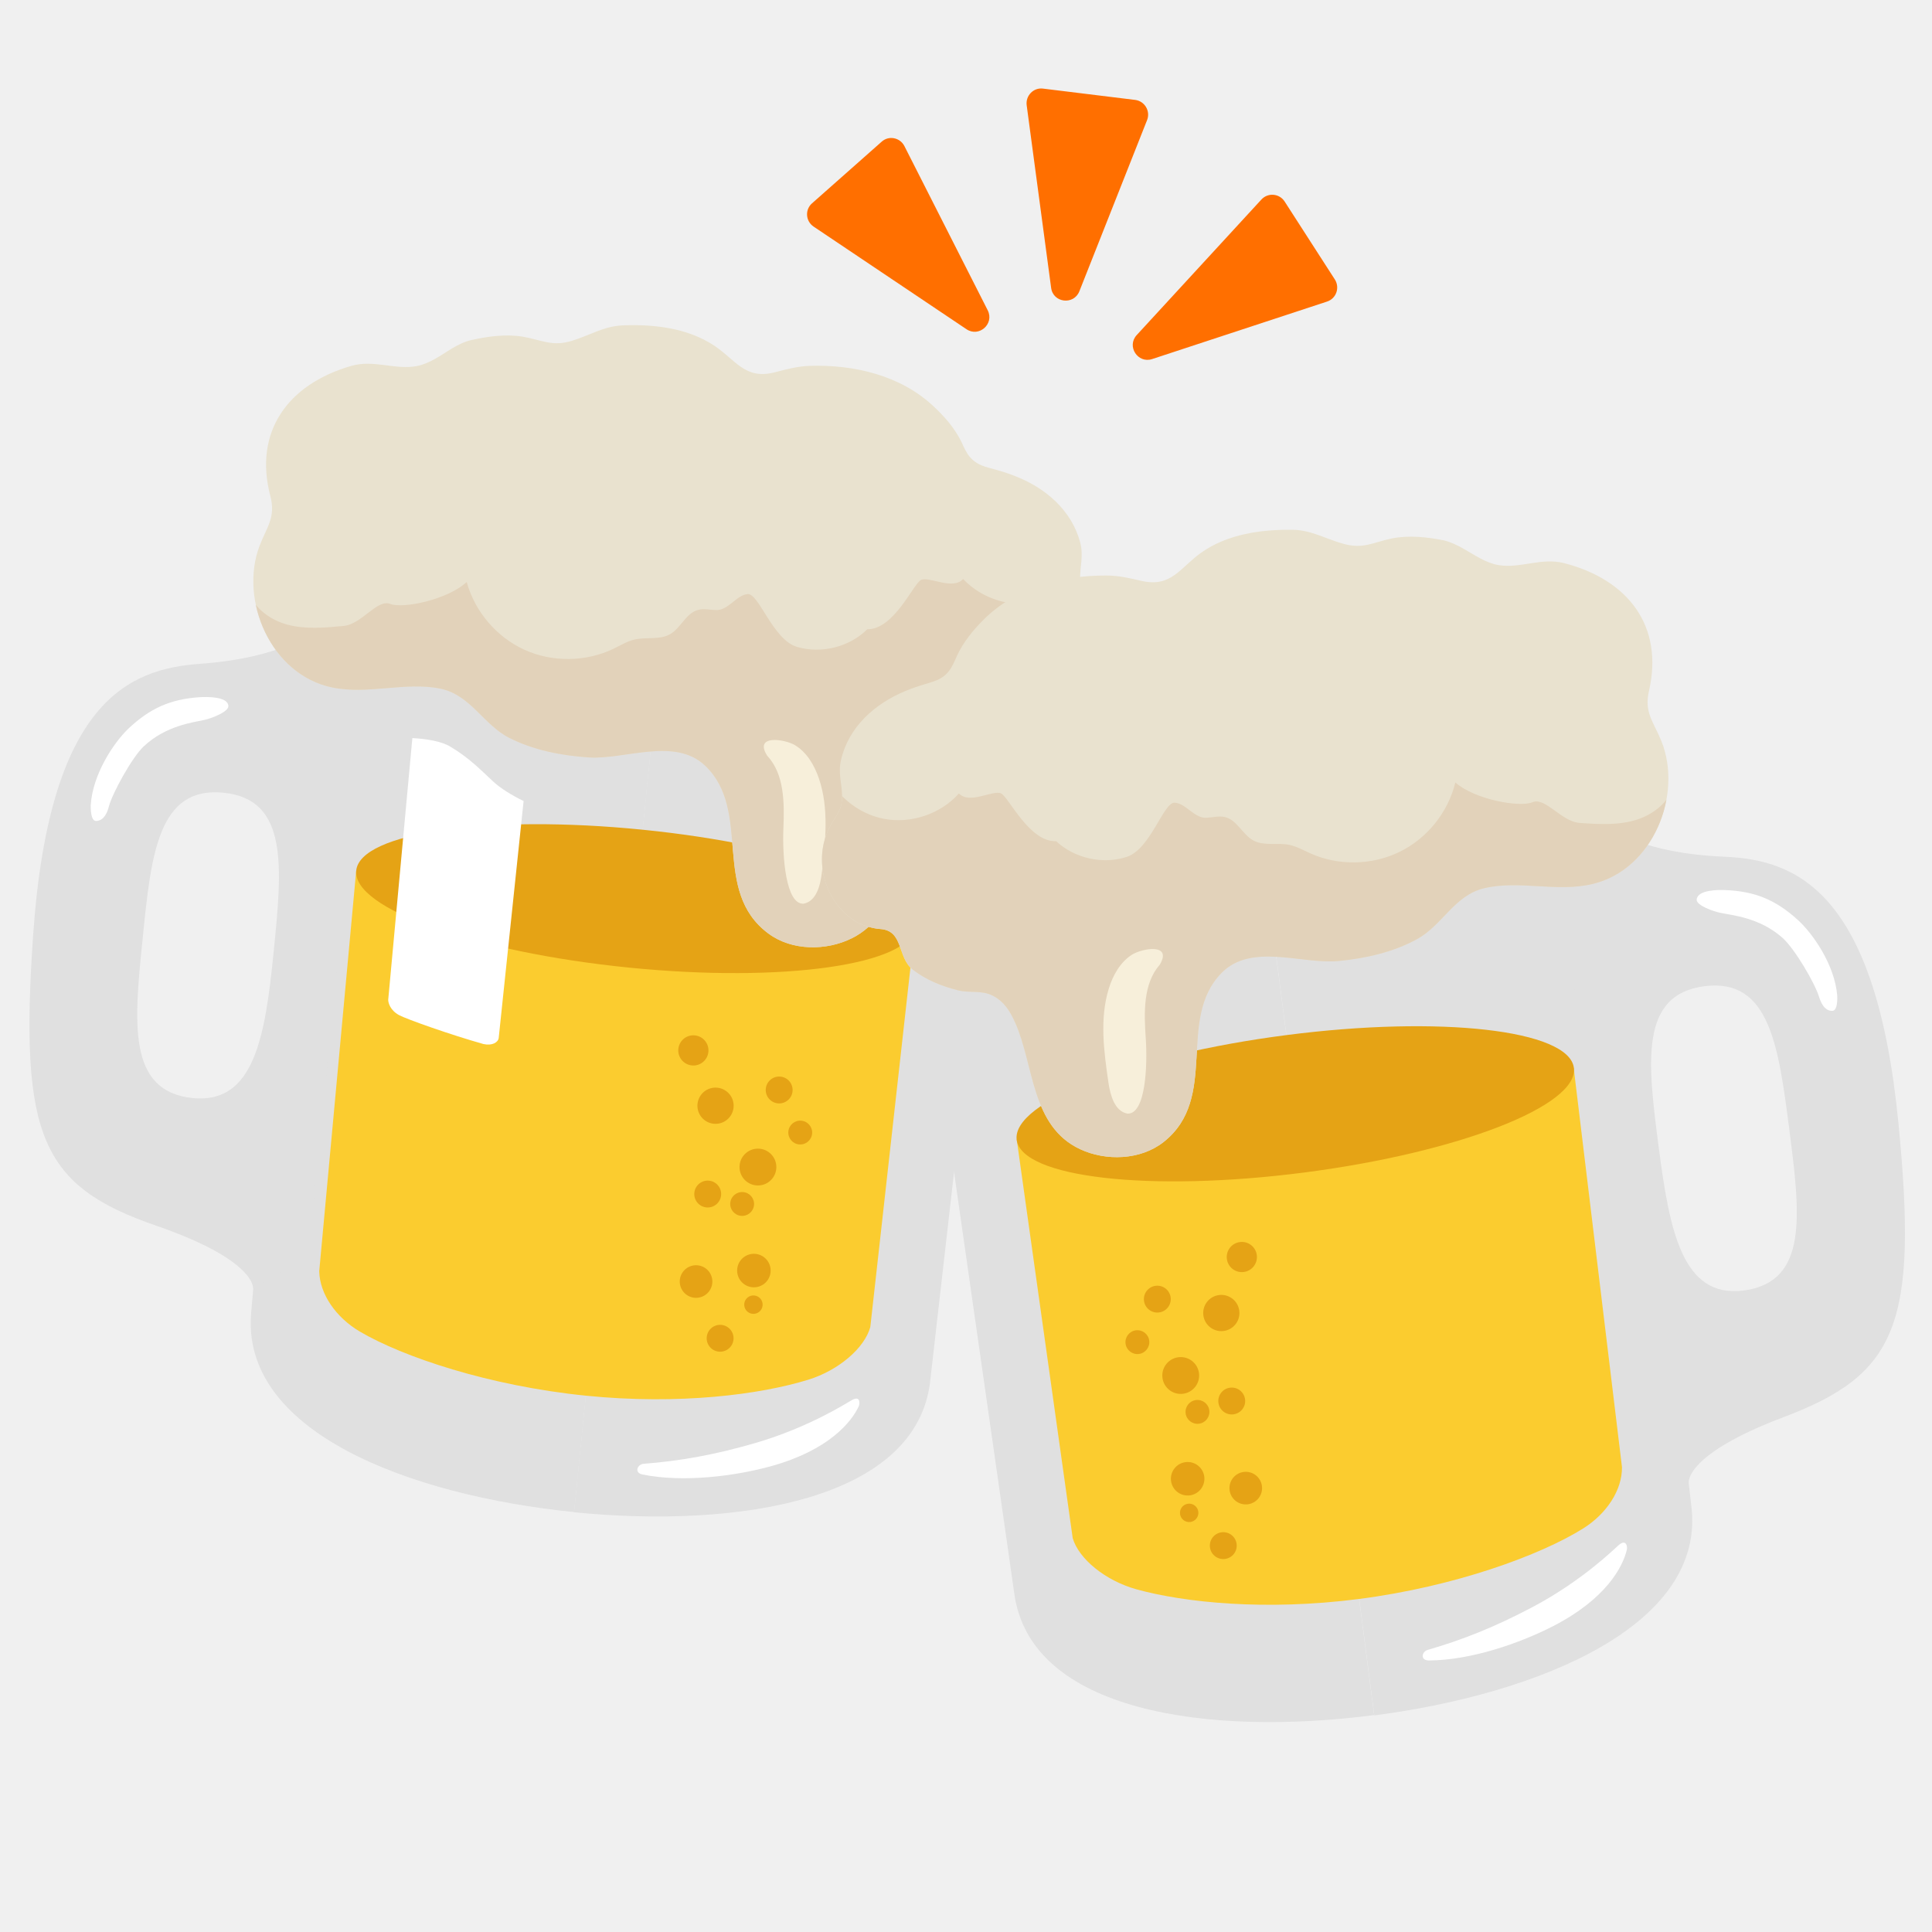
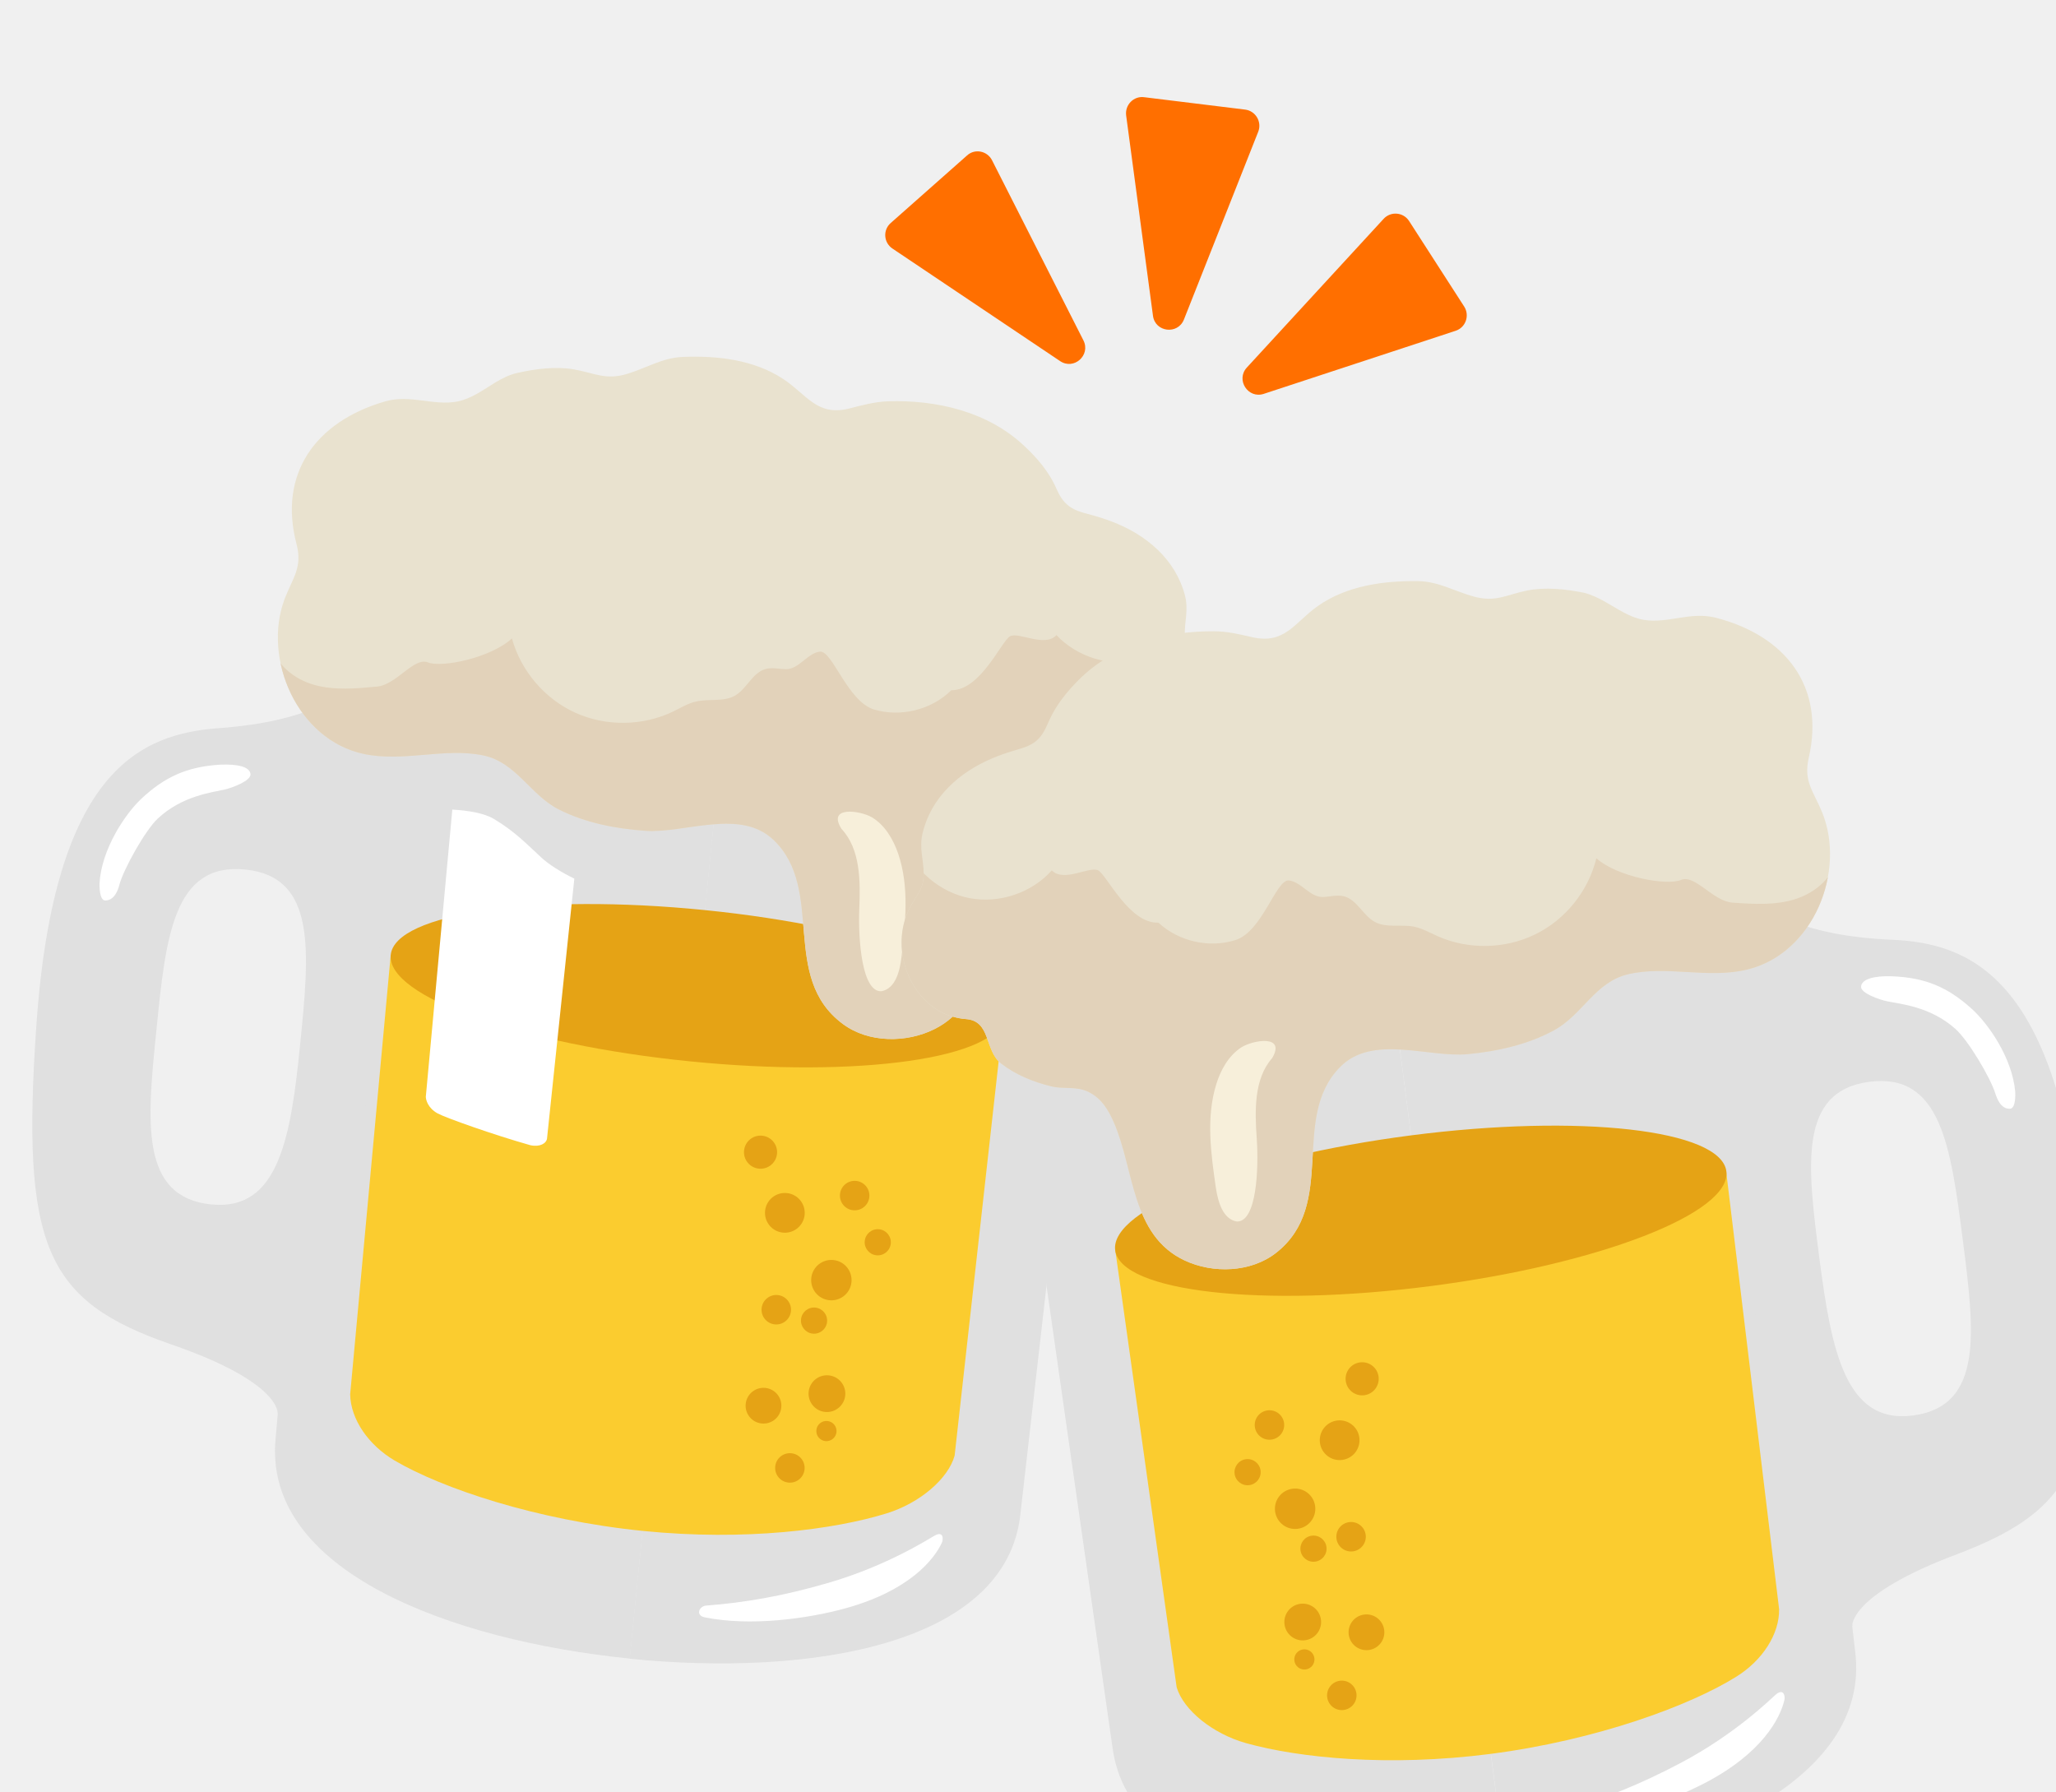
- <svg xmlns="http://www.w3.org/2000/svg" xmlns:xlink="http://www.w3.org/1999/xlink" width="128" height="128" style="enable-background:new 0 0 128 128;">
+ <svg xmlns="http://www.w3.org/2000/svg" xmlns:xlink="http://www.w3.org/1999/xlink" style="enable-background:new 0 0 128 128;">
  <g id="图层_1">
    <path d="M76,7.95L71.51,19.3c-0.37,0.93-1.74,0.77-1.87-0.23L68.02,6.97c-0.08-0.63,0.45-1.18,1.08-1.1 l6.11,0.75C75.84,6.7,76.23,7.36,76,7.95z" style="fill:#FF6F00;" />
    <path d="M87.92,19.98l-11.59,3.81c-0.95,0.31-1.7-0.85-1.02-1.59l8.26-8.98c0.43-0.47,1.19-0.41,1.54,0.13 l3.33,5.17C88.78,19.06,88.53,19.78,87.92,19.98z" style="fill:#FF6F00;" />
    <path d="M59.92,9.68l5.52,10.88c0.45,0.9-0.58,1.81-1.41,1.25l-10.13-6.8c-0.53-0.36-0.58-1.12-0.1-1.54 l4.61-4.08C58.88,8.96,59.63,9.11,59.92,9.68z" style="fill:#FF6F00;" />
    <g>
      <g>
        <path d="M24.04,39.29l-3.25-0.17l-4.14,47.74c-0.8,8,10.5,12.22,21.39,13.32l5.92-58.89L24.04,39.29z" style="fill:#E0E0E0;" />
        <path d="M63.86,43.3l3.22,0.48l-5.44,47.61c-0.8,8-12.72,9.89-23.61,8.8l5.92-58.89L63.86,43.3z" style="fill:#E0E0E0;" />
      </g>
      <path d="M44.5,35.89c-5.79-0.58-11.27-0.46-15.43,0.33c-3.58,0.68-5.78,1.83-5.91,3.06 c-0.12,1.23,1.81,2.79,5.18,4.18c3.92,1.61,9.27,2.82,15.06,3.4s11.27,0.46,15.43-0.33c3.58-0.68,5.78-1.83,5.91-3.06 c0.12-1.23-1.81-2.79-5.18-4.18C55.63,37.68,50.28,36.47,44.5,35.89z" style="fill:#FAFAFA;" />
      <path d="M23.6,57.68l-2.45,26.54c0.03,1.51,1.1,3.06,2.69,4c2.84,1.67,8.54,3.6,15,4.25 c6.17,0.62,11.54-0.08,14.71-1.06c2.01-0.62,3.73-2.1,4.11-3.49l2.96-26.51" style="fill:#FBCC2F;" />
      <ellipse cx="42.12" cy="59.54" rx="4.59" ry="18.61" style="fill:#E5A315;" transform="matrix(0.1 -0.995 0.995 0.1 -21.3366 95.4932)" />
      <path d="M43.28,48.01c-13.2-1.33-22.87-5.18-22.49-8.96c0.38-3.78,10.62-5.63,23.82-4.3 c13.2,1.33,22.87,5.18,22.49,8.96C66.72,47.48,56.48,49.33,43.28,48.01z M44.5,35.89c-5.79-0.58-11.27-0.46-15.43,0.33 c-3.58,0.68-5.78,1.83-5.91,3.06c-0.12,1.23,1.81,2.79,5.18,4.18c3.92,1.61,9.27,2.82,15.06,3.4s11.27,0.46,15.43-0.33 c3.58-0.68,5.78-1.83,5.91-3.06c0.12-1.23-1.81-2.79-5.18-4.18C55.63,37.68,50.28,36.47,44.5,35.89z" style="fill:#CECFD1;" />
      <g>
        <ellipse cx="47.71" cy="88.67" rx="0.89" ry="0.89" style="fill:#E5A315;" transform="matrix(0.1 -0.995 0.995 0.1 -45.2878 127.2683)" />
        <ellipse cx="49.91" cy="86.44" rx="0.61" ry="0.61" style="fill:#E5A315;" transform="matrix(0.1 -0.995 0.995 0.1 -41.0822 127.4529)" />
        <ellipse cx="46.11" cy="84.91" rx="1.08" ry="1.08" style="fill:#E5A315;" transform="matrix(0.1 -0.995 0.995 0.1 -42.9812 122.2934)" />
        <ellipse cx="49.94" cy="84.18" rx="1.11" ry="1.11" style="fill:#E5A315;" transform="matrix(0.1 -0.995 0.995 0.1 -38.8057 125.4501)" />
        <ellipse cx="46.88" cy="79.11" rx="0.89" ry="0.89" style="fill:#E5A315;" transform="matrix(0.1 -0.995 0.995 0.1 -36.5144 117.8428)" />
        <ellipse cx="49.17" cy="79.76" rx="0.79" ry="0.79" style="fill:#E5A315;" transform="matrix(0.1 -0.995 0.995 0.1 -35.1093 120.7142)" />
        <ellipse cx="53.02" cy="75.03" rx="0.79" ry="0.79" style="fill:#E5A315;" transform="matrix(0.1 -0.995 0.995 0.1 -26.9396 120.2865)" />
        <ellipse cx="45.94" cy="69.59" rx="1" ry="1" style="fill:#E5A315;" transform="matrix(0.1 -0.995 0.995 0.1 -27.8991 108.3437)" />
        <ellipse cx="50.21" cy="77.32" rx="1.22" ry="1.22" style="fill:#E5A315;" transform="matrix(0.1 -0.995 0.995 0.1 -31.7393 119.5475)" />
        <ellipse cx="47.41" cy="73.26" rx="1.2" ry="1.2" style="fill:#E5A315;" transform="matrix(0.1 -0.995 0.995 0.1 -30.2289 113.104)" />
        <ellipse cx="51.62" cy="72.22" rx="0.89" ry="0.89" style="fill:#E5A315;" transform="matrix(0.1 -0.995 0.995 0.1 -25.3989 116.3542)" />
      </g>
      <path d="M20.49,41.94c0,0-1.75,1.64-7.25,2.04C8.53,44.32,3.28,46.46,2.2,61.89 c-0.94,13.46,0.57,16.7,8.16,19.32c6.61,2.28,6.41,4.15,6.41,4.15l3.63-2.05l1.67-16.6l1.99-21.59L20.49,41.94z M18.13,63.07 c-0.56,5.59-1.28,10.09-5.36,9.68c-4.34-0.44-3.89-4.97-3.32-10.55c0.56-5.59,1.02-10.12,5.36-9.68 C19.14,52.95,18.69,57.48,18.13,63.07z" style="fill:#E0E0E0;" />
      <path d="M56.89,93.18c-0.48,1.03-1.98,2.9-5.81,3.96c-2.36,0.65-5.78,1.1-8.51,0.55 c-0.58-0.12-0.34-0.67,0.07-0.71c2.34-0.18,4.63-0.57,7.38-1.37c3.58-1.04,6.07-2.66,6.42-2.85 C57.02,92.43,56.97,93.01,56.89,93.18z" style="fill:#FFFFFF;" />
      <path d="M32.7,51.8c-0.9-0.83-1.58-1.56-2.86-2.33c-0.61-0.37-1.61-0.52-2.52-0.57l-1.6,17.34 c0,0.19,0.12,0.68,0.71,1.01c0.5,0.27,3.4,1.3,5.6,1.92c0.58,0.13,0.97-0.11,1.01-0.4l0,0l1.65-15.7 C33.9,52.69,33.14,52.21,32.7,51.8z" style="fill:#FFFFFF;" />
      <path d="M13.24,46.19c-1.96,0.13-3.31,0.74-4.74,2.09c-0.97,0.93-2.37,3.03-2.49,5.08 C6.01,53.52,6,54.39,6.36,54.39c0.56,0,0.78-0.66,0.85-0.95c0.25-0.93,1.54-3.26,2.31-3.99c1.48-1.39,3.3-1.59,4.05-1.76 c0.44-0.1,1.6-0.53,1.56-0.93C15.07,46.12,13.65,46.17,13.24,46.19z" style="fill:#FFFFFF;" />
      <g>
        <defs>
          <path id="SVGID_1_" d="M29.92,23.1c-0.74,0.45-1.44,0.98-2.29,1.15c-1.43,0.28-2.85-0.44-4.35-0.01 c-4.24,1.22-6.48,4.39-5.37,8.62c0.37,1.42-0.22,2.02-0.72,3.32c-1.35,3.59,0.76,8.51,4.79,9.36c2.41,0.51,4.87-0.4,7.22,0.09 c1.98,0.42,2.83,2.38,4.53,3.25c1.61,0.82,3.47,1.18,5.25,1.3c2.4,0.17,5.73-1.38,7.75,0.56c3.13,3.01,0.36,8.28,4.18,11.11 c1.56,1.16,3.85,1.15,5.53,0.31c3.22-1.6,2.89-5.63,4.06-8.47c0.31-0.76,0.69-1.44,1.44-1.85c0.74-0.41,1.5-0.2,2.3-0.42 c1.07-0.3,2.09-0.75,2.96-1.45c1-0.83,0.52-2.61,2.07-2.75c0.48-0.05,1.12-0.25,1.51-0.48c2.12-1.29,2.86-4.25,1.63-6.4 c-0.45-0.79-0.83-1.04-0.85-1.96c-0.02-0.84,0.24-1.54,0.01-2.42c-0.56-2.16-2.33-3.67-4.4-4.45c-0.38-0.15-0.79-0.28-1.19-0.39 c-0.67-0.19-1.23-0.28-1.71-0.83c-0.25-0.28-0.42-0.68-0.57-1.01c-0.45-0.91-1.1-1.66-1.84-2.35c-2.18-2.06-5.28-2.79-8.24-2.69 c-0.8,0.03-1.53,0.23-2.31,0.43c-1.95,0.5-2.56-0.82-3.99-1.77c-1.78-1.18-4.02-1.43-6.11-1.34c-1.23,0.06-2.19,0.68-3.32,1.02 c-1.31,0.4-1.98-0.05-3.23-0.27c-1.11-0.19-2.33-0.03-3.43,0.22C30.77,22.63,30.34,22.85,29.92,23.1z" />
        </defs>
        <use style="overflow:visible;fill:#E9E2CF;" xlink:href="#SVGID_1_" />
        <clipPath id="SVGID_2_">
          <use style="overflow:visible;" xlink:href="#SVGID_1_" />
        </clipPath>
        <path d="M72.7,36.4c-0.58,1.73-2.11,3.11-3.89,3.5c-1.78,0.39-3.75-0.21-5-1.54 c-0.7,0.77-2.28-0.21-2.8,0.07c-0.52,0.28-1.78,3.28-3.55,3.26c-1.19,1.18-3.04,1.64-4.65,1.17c-1.61-0.47-2.53-3.57-3.28-3.5 c-0.75,0.07-1.27,1.08-2.08,1.06c-0.4-0.01-0.82-0.12-1.21-0.01c-0.8,0.22-1.13,1.2-1.85,1.61c-0.69,0.39-1.56,0.17-2.34,0.35 c-0.5,0.11-0.94,0.39-1.4,0.61c-1.83,0.88-4.05,0.91-5.9,0.07c-1.85-0.84-3.29-2.53-3.83-4.49c-1.24,1.16-4.22,1.79-5.07,1.45 c-0.86-0.34-1.89,1.35-3.08,1.46c-1.26,0.12-2.56,0.24-3.78-0.1s-2.37-1.25-2.61-2.5c-0.64,1.58-1.54,3.06-2.65,4.36 c4.25,2.51,8.5,5.03,12.75,7.54c0.58,0.34,1.17,0.7,1.6,1.22c0.99,1.21,0.88,3.04,1.83,4.28c1.02,1.32,2.88,1.55,4.53,1.67 c1.59,0.12,3.18,0.24,4.78,0.37c0.74,0.06,1.52,0.12,2.14,0.53c1.73,1.11,1.26,3.91,2.63,5.44c1.06,1.17,2.84,1.24,4.41,1.21 c4.43-0.07,8.87-0.19,13.3-0.35c0.41-0.01,0.84-0.03,1.22-0.19c0.53-0.22,0.91-0.67,1.28-1.1c2.99-3.45,6.49-6.46,10.34-8.9 c0.98-0.62,2.01-1.23,2.66-2.18c0.59-0.85,0.82-1.9,1.04-2.91c0.23-1.08,0.47-2.17,0.7-3.25c0.1-0.45,0.2-0.92,0.11-1.38 c-0.12-0.63-0.57-1.14-0.98-1.64c-1.05-1.29-1.91-2.74-2.52-4.29c-0.29-0.74-0.54-1.51-1.03-2.14c-0.49-0.62-1.31-1.07-2.08-0.86 " style="clip-path:url(#SVGID_2_);fill:#E2D2BA;" />
      </g>
      <path d="M50.83,50.07c1.15,1.23,1.14,3.15,1.07,4.86c-0.07,1.77,0.15,5.03,1.35,4.94 c0.84-0.17,1.1-1.21,1.2-2.06c0.24-2.09,0.48-4.26-0.2-6.25c-0.3-0.87-0.8-1.72-1.58-2.19C51.96,48.95,49.93,48.66,50.83,50.07" style="fill:#F7EFDA;" />
    </g>
    <g>
      <g>
        <path d="M103.31,52.38l3.25-0.26l5.49,47.61c1.03,7.97-10.15,12.51-21,13.92l-7.58-58.7L103.31,52.38z" style="fill:#E0E0E0;" />
        <path d="M63.61,57.5l-3.2,0.57l6.78,47.44c1.03,7.97,12.99,9.53,23.85,8.12l-7.58-58.7L63.61,57.5z" style="fill:#E0E0E0;" />
      </g>
      <path d="M82.76,49.55c5.77-0.74,11.25-0.78,15.44-0.1c3.59,0.58,5.83,1.67,5.99,2.89 c0.16,1.23-1.73,2.84-5.06,4.32c-3.88,1.72-9.19,3.08-14.95,3.82s-11.25,0.78-15.43,0.1c-3.59-0.58-5.83-1.67-5.99-2.89 c-0.16-1.23,1.73-2.84,5.06-4.32C71.68,51.65,77,50.3,82.76,49.55z" style="fill:#FAFAFA;" />
      <path d="M104.26,70.74l3.2,26.46c0.02,1.51-1.01,3.09-2.58,4.07c-2.8,1.75-8.44,3.84-14.87,4.67 c-6.15,0.79-11.53,0.24-14.74-0.65c-2.03-0.57-3.79-2-4.2-3.38l-3.71-26.42" style="fill:#FBCC2F;" />
      <ellipse cx="85.81" cy="73.13" rx="18.61" ry="4.59" style="fill:#E5A315;" transform="matrix(0.9918 -0.1281 0.1281 0.9918 -8.6588 11.5917)" />
      <path d="M60.39,58c-0.49-3.77,9.07-7.89,22.22-9.59c13.16-1.7,23.44-0.14,23.93,3.63 c0.49,3.77-9.07,7.89-22.22,9.59C71.17,63.33,60.88,61.77,60.39,58z M67.81,53.37c-3.33,1.48-5.22,3.09-5.06,4.32 c0.16,1.23,2.4,2.31,5.99,2.89c4.19,0.68,9.67,0.64,15.43-0.1s11.08-2.1,14.95-3.82c3.33-1.48,5.22-3.09,5.06-4.32 c-0.16-1.23-2.4-2.31-5.99-2.89c-4.19-0.68-9.67-0.64-15.44,0.1S71.68,51.65,67.81,53.37z" style="fill:#CECFD1;" />
      <g>
        <ellipse cx="81.04" cy="102.4" rx="0.89" ry="0.89" style="fill:#E5A315;" transform="matrix(0.9918 -0.1281 0.1281 0.9918 -12.4471 11.2226)" />
        <ellipse cx="78.78" cy="100.23" rx="0.61" ry="0.61" style="fill:#E5A315;" transform="matrix(0.9918 -0.1281 0.1281 0.9918 -12.1879 10.9144)" />
        <ellipse cx="82.53" cy="98.59" rx="1.08" ry="1.08" style="fill:#E5A315;" transform="matrix(0.9918 -0.1281 0.1281 0.9918 -11.9474 11.3821)" />
        <ellipse cx="78.68" cy="97.97" rx="1.11" ry="1.11" style="fill:#E5A315;" transform="matrix(0.9918 -0.1281 0.1281 0.9918 -11.8995 10.8837)" />
        <ellipse cx="81.6" cy="92.82" rx="0.89" ry="0.89" style="fill:#E5A315;" transform="matrix(0.9918 -0.1281 0.1281 0.9918 -11.2153 11.2146)" />
        <ellipse cx="79.33" cy="93.54" rx="0.79" ry="0.79" style="fill:#E5A315;" transform="matrix(0.9918 -0.1281 0.1281 0.9918 -11.3267 10.9298)" />
        <ellipse cx="75.35" cy="88.92" rx="0.79" ry="0.79" style="fill:#E5A315;" transform="matrix(0.9918 -0.1281 0.1281 0.9918 -10.7679 10.3819)" />
        <ellipse cx="82.27" cy="83.28" rx="1" ry="1" style="fill:#E5A315;" transform="matrix(0.9918 -0.1281 0.1281 0.9918 -9.9887 11.2224)" />
        <ellipse cx="78.22" cy="91.13" rx="1.22" ry="1.22" style="fill:#E5A315;" transform="matrix(0.9918 -0.1281 0.1281 0.9918 -11.0264 10.7679)" />
        <ellipse cx="80.91" cy="86.99" rx="1.2" ry="1.2" style="fill:#E5A315;" transform="matrix(0.9918 -0.1281 0.1281 0.9918 -10.4748 11.0784)" />
        <ellipse cx="76.67" cy="86.07" rx="0.89" ry="0.89" style="fill:#E5A315;" transform="matrix(0.9918 -0.1281 0.1281 0.9918 -10.3912 10.5279)" />
      </g>
      <path d="M125.77,74.35c-1.51-15.4-6.82-17.39-11.53-17.59c-5.51-0.24-7.31-1.83-7.31-1.83l-3.48,3.28 l2.6,21.52l2.14,16.55l3.69,1.94c0,0-0.25-1.87,6.29-4.33C125.68,91.05,127.09,87.78,125.77,74.35z M115.52,85.5 c-4.06,0.52-4.91-3.96-5.63-9.52s-1.3-10.08,3.03-10.64s4.91,3.96,5.63,9.52C119.26,80.42,119.84,84.94,115.52,85.5z" style="fill:#E0E0E0;" />
      <path d="M107.78,102.68c-0.26,1.11-1.35,3.24-4.89,5.06c-2.18,1.12-5.44,2.26-8.22,2.27 c-0.6,0-0.47-0.59-0.08-0.7c2.25-0.65,4.42-1.5,6.95-2.84c3.3-1.75,5.4-3.84,5.7-4.1C107.76,101.92,107.83,102.5,107.78,102.68z" style="fill:#FFFFFF;" />
      <path d="M114.3,58.97c1.97,0.08,3.33,0.64,4.79,1.96c1,0.9,2.45,2.96,2.63,5.01 c0.01,0.16,0.04,1.02-0.32,1.03c-0.56,0.02-0.79-0.64-0.88-0.92c-0.28-0.92-1.63-3.22-2.43-3.92c-1.52-1.35-3.35-1.49-4.1-1.65 c-0.45-0.09-1.62-0.49-1.58-0.89C112.47,58.94,113.89,58.95,114.3,58.97z" style="fill:#FFFFFF;" />
      <g>
        <defs>
          <path id="SVGID_3_" d="M96.97,36.36c0.75,0.42,1.47,0.94,2.32,1.08c1.43,0.24,2.83-0.52,4.34-0.13c4.27,1.1,6.6,4.2,5.62,8.46 c-0.33,1.43,0.28,2.01,0.81,3.3c1.45,3.55-0.52,8.52-4.52,9.49c-2.39,0.58-4.88-0.27-7.22,0.29c-1.97,0.47-2.76,2.46-4.44,3.37 c-1.58,0.87-3.43,1.28-5.21,1.45c-2.4,0.23-5.76-1.22-7.73,0.78c-3.04,3.09-0.13,8.29-3.86,11.22c-1.53,1.2-3.82,1.26-5.51,0.47 c-3.26-1.51-3.05-5.54-4.3-8.36c-0.33-0.75-0.73-1.42-1.49-1.81c-0.76-0.39-1.51-0.16-2.31-0.36c-1.08-0.27-2.12-0.69-3-1.37 c-1.03-0.8-0.59-2.59-2.15-2.69c-0.48-0.03-1.12-0.22-1.52-0.44c-2.16-1.23-2.98-4.16-1.81-6.35c0.43-0.8,0.8-1.06,0.8-1.99 c0-0.84-0.28-1.53-0.07-2.42c0.5-2.18,2.23-3.73,4.27-4.57c0.38-0.16,0.78-0.3,1.18-0.42c0.67-0.21,1.23-0.31,1.68-0.88 c0.24-0.29,0.4-0.69,0.55-1.03c0.43-0.92,1.06-1.69,1.77-2.4c2.12-2.12,5.2-2.94,8.16-2.92c0.8,0,1.53,0.18,2.32,0.36 c1.97,0.44,2.54-0.89,3.94-1.88c1.74-1.23,3.98-1.54,6.07-1.51c1.23,0.02,2.21,0.62,3.35,0.93c1.32,0.37,1.98-0.11,3.22-0.36 c1.11-0.22,2.33-0.09,3.43,0.13C96.11,35.91,96.55,36.12,96.97,36.36z" />
        </defs>
        <use style="overflow:visible;fill:#E9E2CF;" xlink:href="#SVGID_3_" />
        <clipPath id="SVGID_4_">
          <use style="overflow:visible;" xlink:href="#SVGID_3_" />
        </clipPath>
        <path d="M54.58,50.86c0.63,1.71,2.2,3.05,3.99,3.39 c1.79,0.34,3.75-0.32,4.96-1.68c0.72,0.75,2.28-0.27,2.8,0s1.87,3.23,3.64,3.16c1.23,1.14,3.09,1.56,4.68,1.04 s2.43-3.64,3.18-3.59c0.75,0.05,1.3,1.05,2.11,1c0.4-0.02,0.81-0.14,1.21-0.05c0.81,0.19,1.17,1.17,1.9,1.56 c0.7,0.37,1.57,0.13,2.35,0.28c0.5,0.1,0.95,0.36,1.42,0.57c1.85,0.83,4.08,0.79,5.9-0.1c1.83-0.89,3.22-2.62,3.7-4.6 c1.27,1.13,4.26,1.67,5.11,1.31c0.85-0.36,1.93,1.29,3.12,1.37c1.27,0.09,2.57,0.17,3.78-0.21c1.21-0.38,2.33-1.32,2.54-2.57 c0.69,1.56,1.63,3.01,2.77,4.28c-4.18,2.63-8.35,5.27-12.53,7.9c-0.57,0.36-1.15,0.73-1.56,1.26c-0.95,1.24-0.79,3.06-1.71,4.33 c-0.98,1.34-2.83,1.63-4.49,1.8c-1.59,0.17-3.18,0.33-4.76,0.5c-0.74,0.08-1.51,0.17-2.13,0.59c-1.69,1.16-1.15,3.94-2.48,5.51 c-1.02,1.2-2.8,1.32-4.38,1.33c-4.43,0.05-8.87,0.06-13.3,0.03c-0.41,0-0.84-0.01-1.23-0.16c-0.53-0.2-0.93-0.64-1.31-1.06 c-3.09-3.36-6.67-6.27-10.59-8.6c-0.99-0.59-2.04-1.17-2.72-2.1c-0.61-0.84-0.88-1.87-1.12-2.88c-0.27-1.08-0.53-2.16-0.8-3.23 c-0.11-0.45-0.22-0.92-0.15-1.38c0.1-0.64,0.54-1.16,0.94-1.67c1.02-1.32,1.83-2.8,2.4-4.36c0.27-0.75,0.5-1.53,0.97-2.16 c0.47-0.64,1.28-1.11,2.05-0.92" style="clip-path:url(#SVGID_4_);fill:#E2D2BA;" />
      </g>
      <path d="M76.84,63.91c-1.11,1.26-1.05,3.18-0.93,4.89c0.12,1.77,0,5.03-1.21,4.98 c-0.84-0.15-1.13-1.18-1.26-2.03c-0.3-2.08-0.6-4.24,0.02-6.25c0.27-0.88,0.75-1.74,1.52-2.24 C75.67,62.82,77.69,62.47,76.84,63.91" style="fill:#F7EFDA;" />
    </g>
  </g>
</svg>
